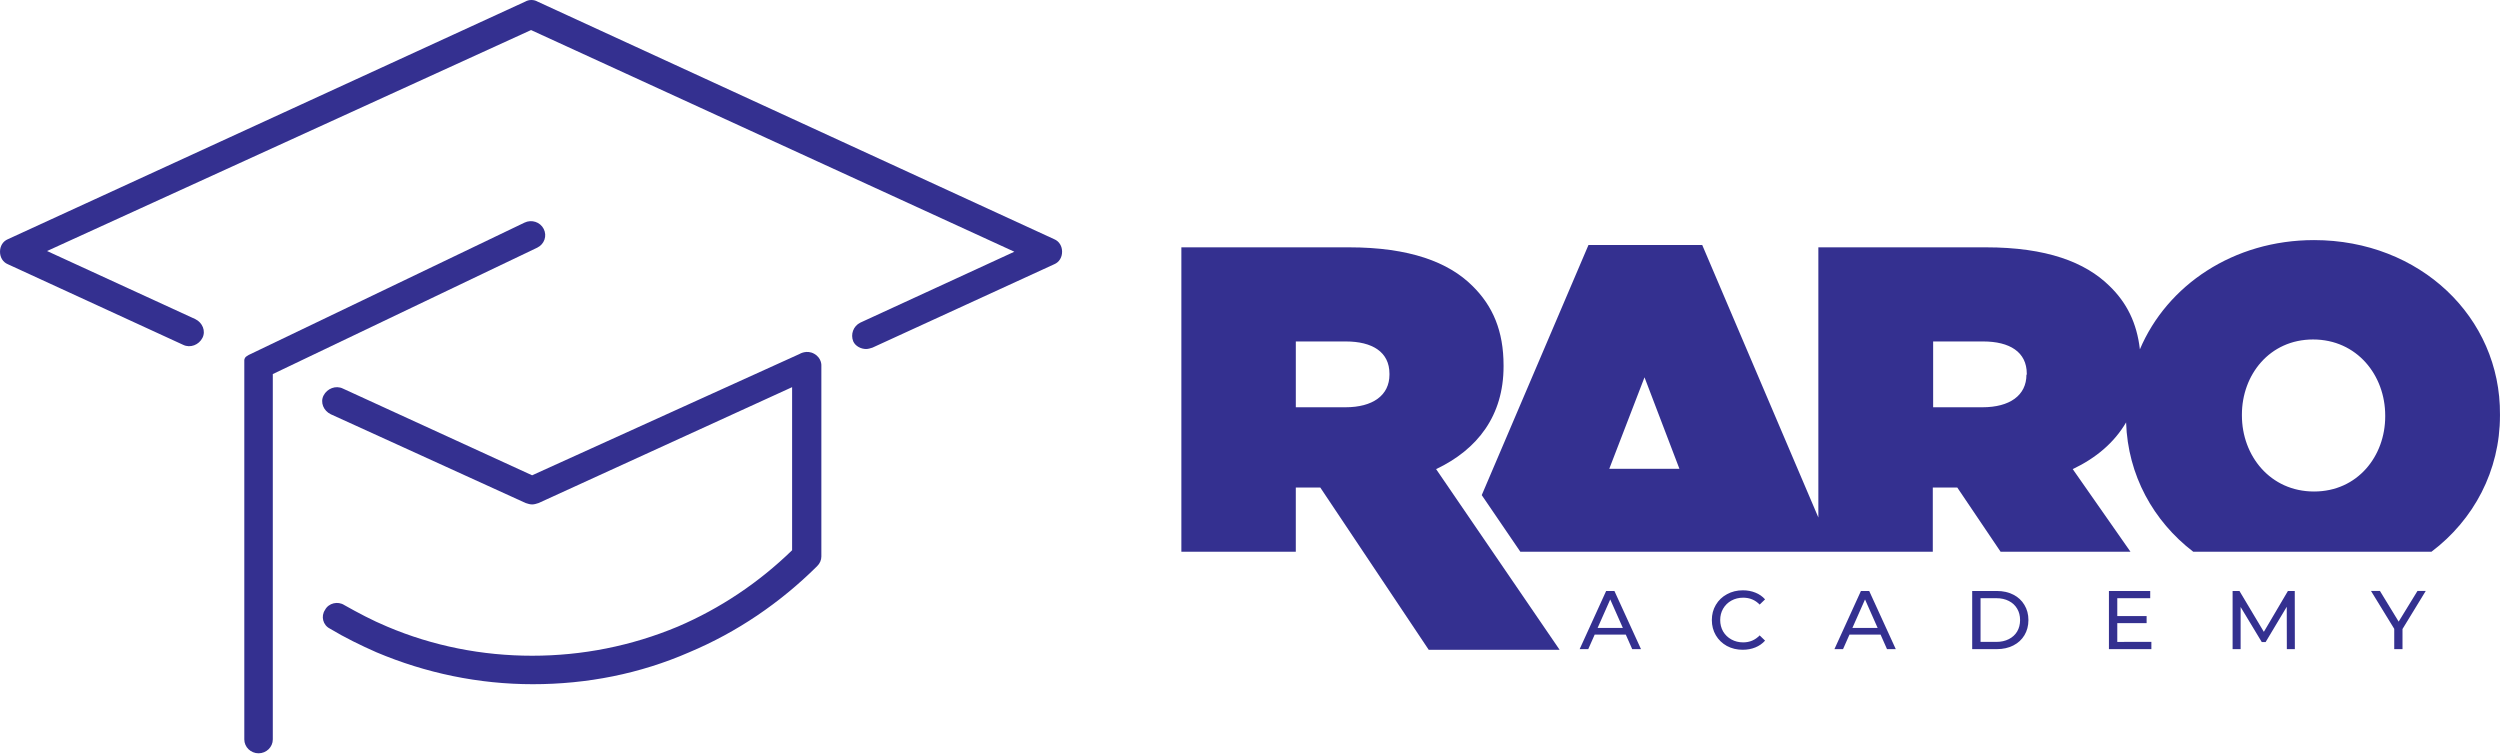
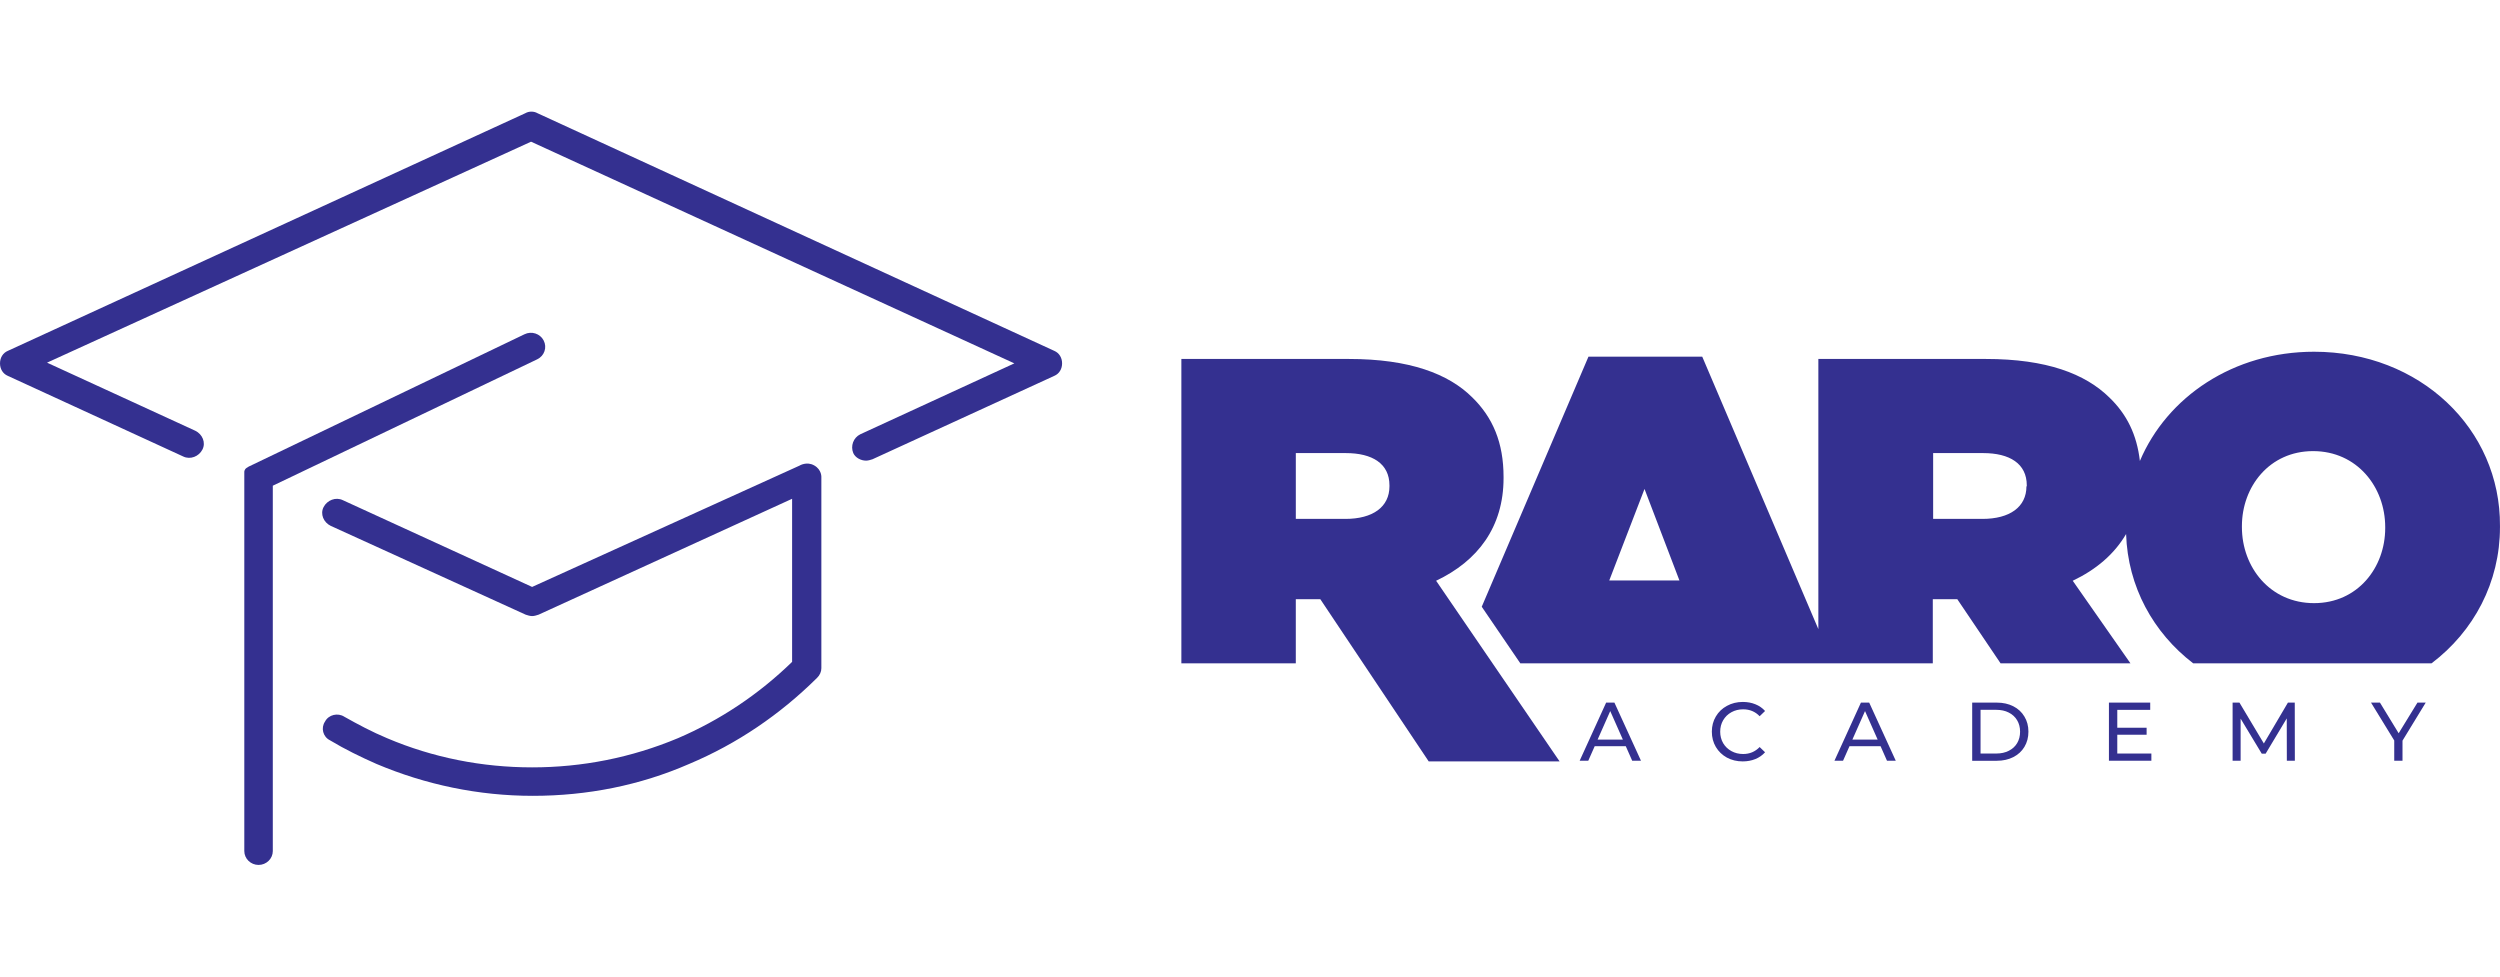
- <svg width="202.248mm" height="60.941mm" viewBox="0 0 202.248 60.941" version="1.1" id="svg89">
+ <svg width="128" height="50" viewBox="0 0 202.248 60.941" version="1.1" id="svg89">
  <defs id="defs86" />
  <g id="layer1" transform="translate(-5.491346,-106.4435)">
    <path d="m 121.671,144.395 c 3.367,-1.597 5.457,-4.339 5.457,-8.306 v -0.08 c 0,-2.795 -0.869,-4.818 -2.525,-6.442 -1.928,-1.917 -5.077,-3.115 -9.992,-3.115 h -13.548 v 24.625 h 9.258 v -5.191 h 1.982 l 8.77,13.124 h 10.589 z m -3.774,-7.64 c 0,1.677 -1.357,2.636 -3.557,2.636 h -4.018 v -5.324 h 4.045 c 2.145,0 3.53,0.852 3.53,2.609 z" fill="#343090" id="path4" style="strokeWidth:0.228" />
    <path d="m 192.697,125.867 c -6.516,0 -11.892,3.647 -14.091,8.838 -0.244,-2.13 -1.059,-3.78 -2.471,-5.138 -1.955,-1.917 -5.077,-3.115 -9.992,-3.115 h -13.548 v 21.856 l -9.394,-22.042 h -9.204 l -8.634,20.232 3.122,4.579 h 33.368 v -5.191 h 1.982 l 3.502,5.191 h 10.507 l -4.67,-6.682 c 1.9,-0.905 3.367,-2.156 4.317,-3.78 0.136,4.26 2.199,7.986 5.43,10.462 h 19.277 c 3.421,-2.582 5.539,-6.549 5.539,-11.021 v -0.08 c 0.054,-7.88 -6.489,-14.109 -15.042,-14.109 z m -57.017,18.502 2.851,-7.401 2.824,7.401 z m 33.749,-7.614 c 0,1.677 -1.357,2.636 -3.557,2.636 h -3.991 v -5.324 h 4.046 c 2.145,0 3.529,0.852 3.529,2.609 v 0.08 z m 29.024,3.381 c 0,3.195 -2.227,6.07 -5.756,6.07 -3.557,0 -5.837,-2.902 -5.837,-6.149 v -0.08 c 0,-3.195 2.226,-6.07 5.756,-6.07 3.557,0 5.837,2.902 5.837,6.15 z" fill="#343090" id="path6" style="strokeWidth:0.228" />
    <path d="m 48.539,144.895 c 0,0 13.19,-5.975 21.629,-9.812 0,0 0.583,-0.371 1.202,-0.013 0.619,0.358 0.569,0.962 0.569,0.962 v 15.432 c 0,0.281 -0.116,0.561 -0.347,0.786 -3.004,2.976 -6.471,5.334 -10.342,6.962 -3.986,1.74 -8.262,2.583 -12.653,2.583 -4.391,0 -8.667,-0.898 -12.653,-2.583 -1.271,-0.561 -2.542,-1.179 -3.755,-1.909 -0.578,-0.281 -0.751,-1.011 -0.404,-1.516 0.289,-0.562 1.04,-0.73 1.56,-0.393 1.098,0.618 2.253,1.235 3.467,1.74 3.698,1.572 7.684,2.358 11.729,2.358 4.044,0 8.031,-0.786 11.787,-2.358 3.409,-1.46 6.529,-3.537 9.244,-6.176 v -13.194 l -20.511,9.376 c -0.173,0.056 -0.347,0.112 -0.52,0.112 -0.173,0 -0.347,-0.056 -0.52,-0.112 L 32.246,139.954 c -0.578,-0.281 -0.867,-0.954 -0.578,-1.516 0.289,-0.561 0.982,-0.842 1.56,-0.561 z" fill="#343090" id="path8" style="strokeWidth:0.228" />
    <path d="M 90.781,125.796 48.972,106.57 c -0.288,-0.169 -0.692,-0.169 -0.98,0 L 6.126,125.796 c -0.404,0.169 -0.634,0.562 -0.634,1.012 0,0.45 0.231,0.843 0.634,1.012 l 14.186,6.521 c 0.577,0.281 1.269,0 1.557,-0.562 0.288,-0.562 0,-1.237 -0.576,-1.518 L 9.297,126.751 48.453,108.875 87.551,126.808 75.095,132.542 c -0.577,0.281 -0.807,0.956 -0.577,1.518 0.173,0.393 0.634,0.618 1.038,0.618 0.173,0 0.346,-0.056 0.519,-0.112 l 14.705,-6.746 c 0.404,-0.169 0.634,-0.562 0.634,-1.012 0,-0.45 -0.231,-0.843 -0.634,-1.012 z" fill="#343090" id="path10" style="strokeWidth:0.228" />
    <path d="m 49.475,124.961 c 0.288,0.562 0.058,1.236 -0.519,1.517 l -21.395,10.227 v 29.556 c 0,0.618 -0.519,1.124 -1.153,1.124 -0.634,0 -1.153,-0.506 -1.153,-1.124 V 135.583 c 0,0 -6.88e-4,-0.19 0.176,-0.31 0.177,-0.121 0.23,-0.138 0.23,-0.138 l 22.258,-10.679 c 0.577,-0.281 1.269,-0.056 1.557,0.506 z" fill="#343090" id="path12" style="strokeWidth:0.228" />
    <path d="m 137.016,157.781 h -2.515 l -0.521,1.176 h -0.696 l 2.143,-4.704 h 0.669 l 2.15,4.704 h -0.71 z m -0.237,-0.538 -1.021,-2.305 -1.021,2.305 z" fill="#343090" id="path14" style="strokeWidth:0.228" />
    <path d="m 146.479,159.01 c -0.473,0 -0.901,-0.103 -1.285,-0.309 -0.379,-0.21 -0.676,-0.497 -0.892,-0.86 -0.216,-0.367 -0.324,-0.78 -0.324,-1.236 0,-0.457 0.108,-0.867 0.324,-1.23 0.216,-0.367 0.516,-0.654 0.899,-0.86 0.383,-0.211 0.811,-0.316 1.285,-0.316 0.369,0 0.708,0.063 1.014,0.188 0.307,0.121 0.568,0.302 0.784,0.544 l -0.439,0.423 c -0.356,-0.372 -0.8,-0.558 -1.332,-0.558 -0.352,0 -0.669,0.078 -0.953,0.235 -0.284,0.157 -0.507,0.374 -0.669,0.652 -0.158,0.273 -0.237,0.58 -0.237,0.921 0,0.34 0.079,0.65 0.237,0.927 0.162,0.273 0.385,0.488 0.669,0.645 0.284,0.157 0.602,0.235 0.953,0.235 0.527,0 0.971,-0.188 1.332,-0.564 l 0.439,0.423 c -0.216,0.242 -0.48,0.426 -0.791,0.551 -0.307,0.125 -0.645,0.188 -1.014,0.188 z" fill="#343090" id="path16" style="strokeWidth:0.228" />
    <path d="m 157.628,157.781 h -2.515 l -0.521,1.176 h -0.696 l 2.143,-4.704 h 0.669 l 2.15,4.704 h -0.71 z m -0.237,-0.538 -1.021,-2.305 -1.021,2.305 z" fill="#343090" id="path18" style="strokeWidth:0.228" />
    <path d="m 165.04,154.253 h 1.994 c 0.5,0 0.944,0.099 1.332,0.296 0.388,0.197 0.687,0.475 0.899,0.833 0.216,0.354 0.324,0.762 0.324,1.223 0,0.461 -0.108,0.871 -0.324,1.23 -0.212,0.354 -0.512,0.629 -0.899,0.827 -0.388,0.197 -0.832,0.296 -1.332,0.296 h -1.994 z m 1.954,4.119 c 0.383,0 0.719,-0.074 1.007,-0.222 0.293,-0.148 0.518,-0.354 0.676,-0.618 0.158,-0.269 0.237,-0.578 0.237,-0.927 0,-0.349 -0.079,-0.656 -0.237,-0.921 -0.158,-0.269 -0.383,-0.477 -0.676,-0.625 -0.288,-0.148 -0.624,-0.222 -1.007,-0.222 h -1.278 v 3.535 z" fill="#343090" id="path20" style="strokeWidth:0.228" />
    <path d="m 179.536,158.372 v 0.585 h -3.434 v -4.704 h 3.34 v 0.585 h -2.664 v 1.445 h 2.373 v 0.571 h -2.373 v 1.519 z" fill="#343090" id="path22" style="strokeWidth:0.228" />
    <path d="m 190.495,158.957 -0.007,-3.427 -1.71,2.856 h -0.311 l -1.711,-2.836 v 3.407 h -0.649 v -4.704 h 0.554 l 1.974,3.306 1.947,-3.306 h 0.554 l 0.007,4.704 z" fill="#343090" id="path24" style="strokeWidth:0.228" />
    <path d="m 199.852,157.33 v 1.626 h -0.669 v -1.64 l -1.879,-3.064 h 0.723 l 1.514,2.48 1.521,-2.48 h 0.669 z" fill="#343090" id="path26" style="strokeWidth:0.228" />
  </g>
</svg>
